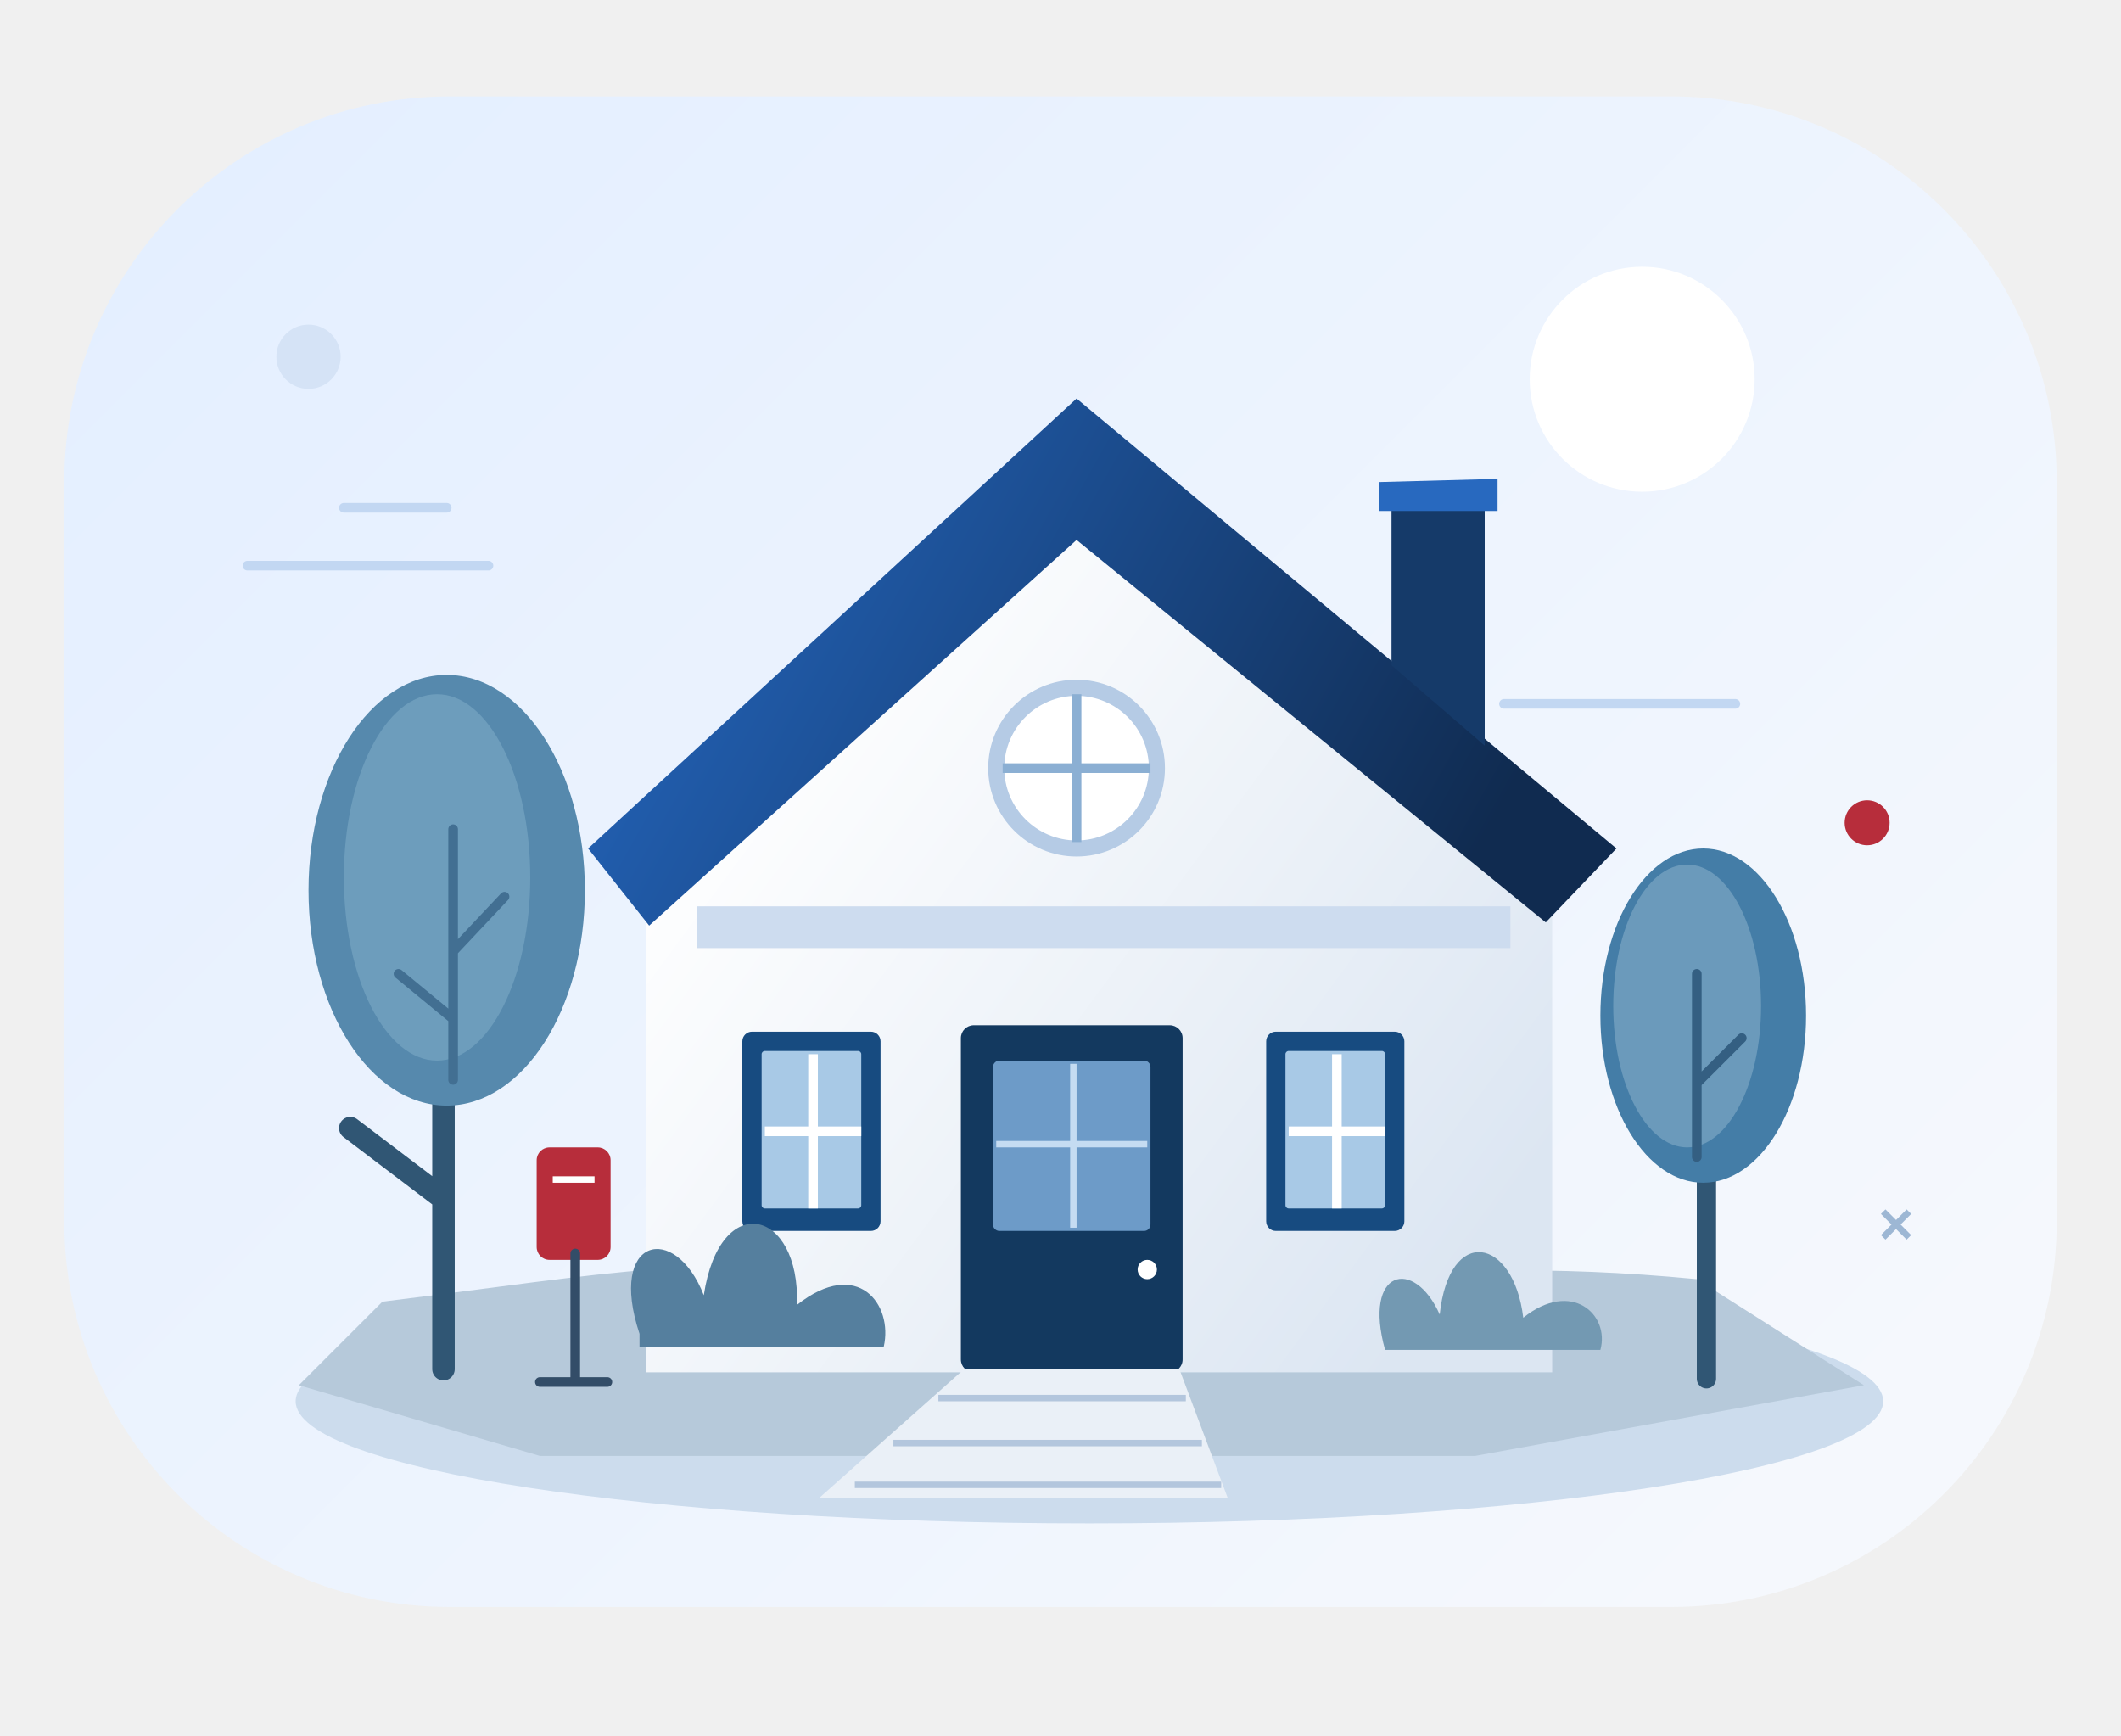
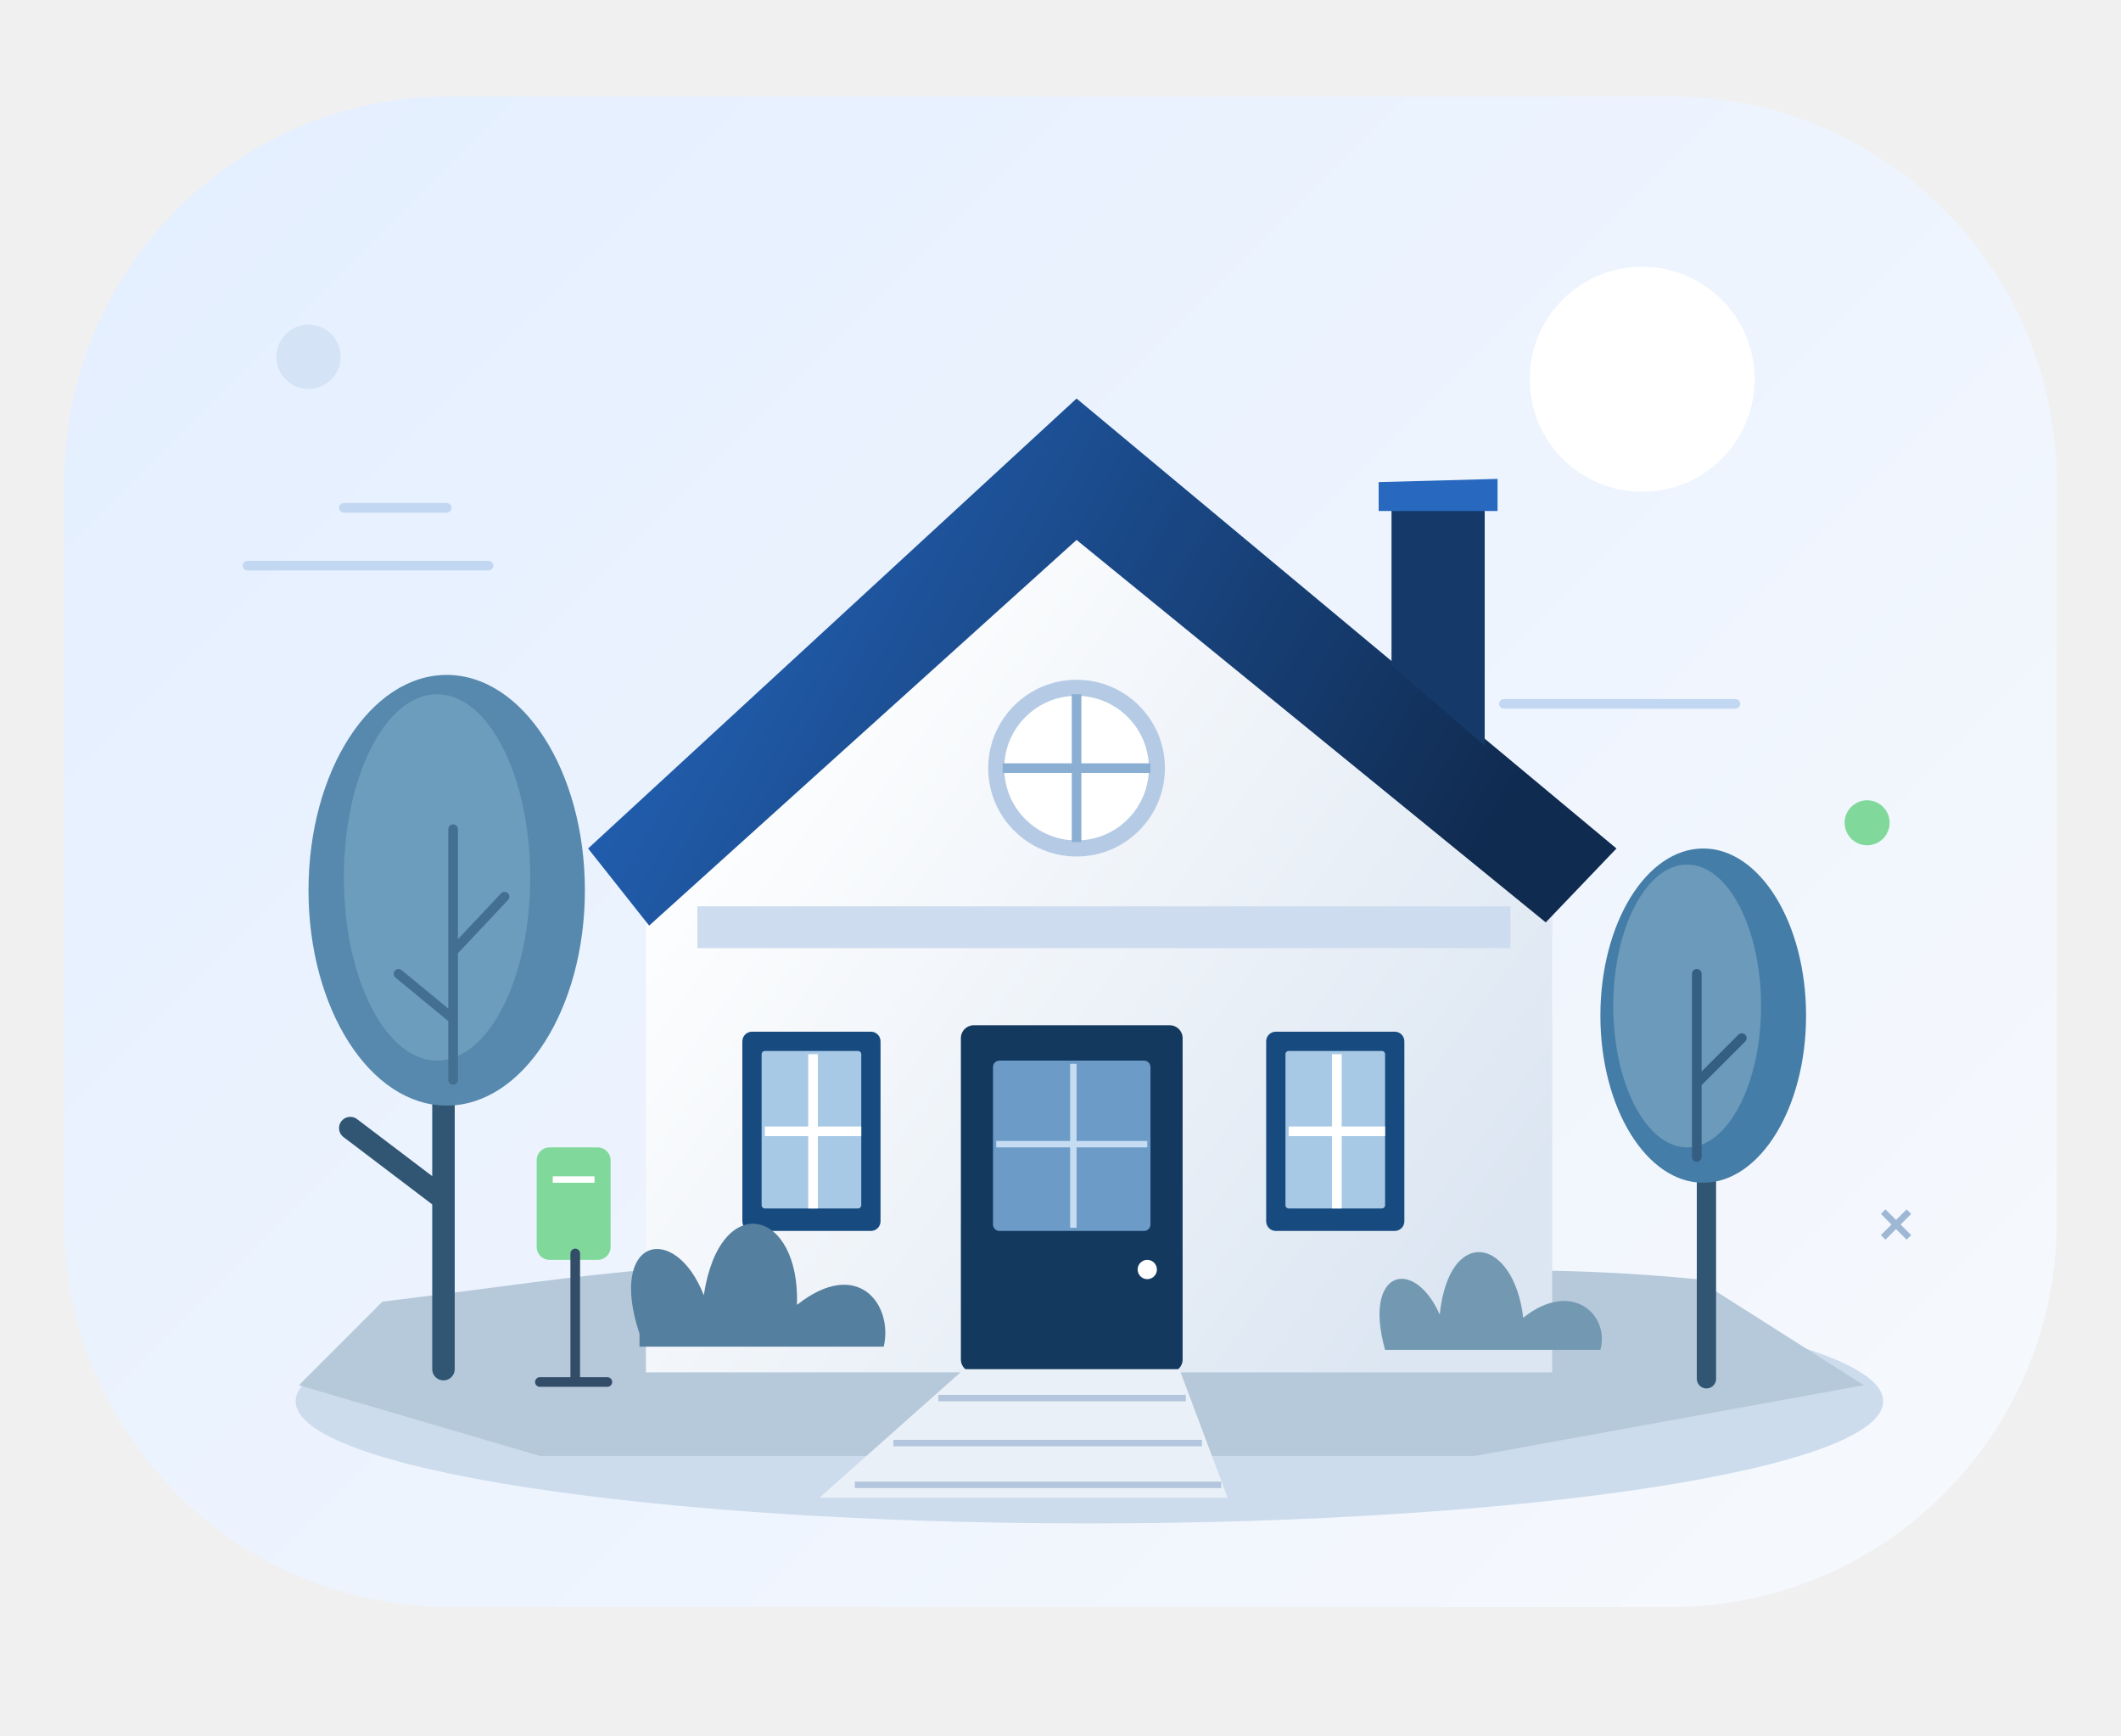
<svg xmlns="http://www.w3.org/2000/svg" width="660" height="540" viewBox="0 0 660 540" fill="none">
  <defs>
    <linearGradient id="sky" x1="80" y1="30" x2="540" y2="490" gradientUnits="userSpaceOnUse">
      <stop stop-color="#e4efff" />
      <stop offset="1" stop-color="#f5f8fd" />
    </linearGradient>
    <linearGradient id="roof" x1="190" y1="160" x2="440" y2="300" gradientUnits="userSpaceOnUse">
      <stop stop-color="#2466be" />
      <stop offset="1" stop-color="#102b50" />
    </linearGradient>
    <linearGradient id="wall" x1="200" y1="260" x2="430" y2="430" gradientUnits="userSpaceOnUse">
      <stop stop-color="white" />
      <stop offset="1" stop-color="#dce6f2" />
    </linearGradient>
  </defs>
  <rect x="20" y="30" width="620" height="470" rx="120" fill="url(#sky)" />
  <circle cx="511" cy="118" r="35" fill="#fff" />
  <path d="M77 176h75m-45-18h32M468 219h72" stroke="#c2d7f2" stroke-width="3" stroke-linecap="round" />
  <ellipse cx="339" cy="436" rx="247" ry="38" fill="#ccdced" />
  <path d="M119 405c73-9 97-15 171-9 103 10 145-7 238 2l52 33-121 22H168l-75-22 26-26Z" fill="#b6c9da" />
  <path d="m201 264 135-119 147 123v159H201V264Z" fill="url(#wall)" />
  <path d="m183 264 152-140 168 140-22 23-146-119-133 120-19-24Z" fill="url(#roof)" />
  <path d="M433 154h29v78l-29-25v-53Z" fill="#153a69" />
  <path d="m429 150 37-1v10h-37v-9Z" fill="#2869bf" />
  <path d="M217 282h253v13H217z" fill="#cddcef" />
  <rect x="299" y="319" width="69" height="108" rx="4" fill="#13395f" />
  <rect x="309" y="330" width="49" height="53" rx="2" fill="#6d9bc8" />
  <path d="M334 331v51m-24-26h47" stroke="#c5dcf2" stroke-width="2" />
  <circle cx="357" cy="395" r="3" fill="#fff" />
  <rect x="231" y="321" width="43" height="62" rx="3" fill="#174b80" />
  <rect x="237" y="327" width="31" height="49" rx="1" fill="#a8c9e6" />
  <path d="M253 328v48m-15-24h30" stroke="white" stroke-width="3" />
  <rect x="394" y="321" width="43" height="62" rx="3" fill="#174b80" />
  <rect x="400" y="327" width="31" height="49" rx="1" fill="#a8c9e6" />
  <path d="M416 328v48m-15-24h30" stroke="white" stroke-width="3" />
  <circle cx="335" cy="239" r="25" fill="#fff" stroke="#b5cbe5" stroke-width="5" />
  <path d="M335 216v46m-23-23h46" stroke="#8bafd3" stroke-width="3" />
  <path d="m300 426-45 40h127l-15-40" fill="#eaf0f7" />
  <path d="M292 435h77m-91 14h96m-108 13h114" stroke="#b3c6dd" stroke-width="2" />
  <path d="M138 281v145m0-53-29-22m29-16 27-24" stroke="#305674" stroke-width="7" stroke-linecap="round" />
  <ellipse cx="139" cy="277" rx="43" ry="67" fill="#5689ad" />
  <ellipse cx="136" cy="273" rx="29" ry="57" fill="#6d9dbc" />
  <path d="M141 258v78m0-40 16-17m-16 38-17-14" stroke="#426f92" stroke-width="3" stroke-linecap="round" />
  <path d="M531 322v107" stroke="#305674" stroke-width="6" stroke-linecap="round" />
  <ellipse cx="530" cy="316" rx="32" ry="52" fill="#447da7" />
  <ellipse cx="525" cy="313" rx="23" ry="44" fill="#6b9abb" />
  <path d="M528 303v57m0-23 14-14" stroke="#345f82" stroke-width="3" stroke-linecap="round" />
  <path d="M199 415c-10-30 11-35 20-12 5-33 30-27 29 3 19-15 30 0 27 13H199Z" fill="#557f9e" />
  <path d="M431 420c-7-25 9-29 17-11 3-28 23-24 26 1 15-12 27-1 24 10h-67Z" fill="#7399b2" />
-   <rect x="167" y="357" width="23" height="35" rx="4" fill="#b72d3b" />
+   <rect x="167" y="357" width="23" height="35" rx="4" fill="#80d99b" />
  <path d="M179 390v40m-11 0h21" stroke="#334d68" stroke-width="3" stroke-linecap="round" />
  <path d="M172 367h13" stroke="#fff" stroke-width="2" />
  <circle cx="96" cy="111" r="10" fill="#d5e3f6" />
-   <circle cx="581" cy="256" r="7" fill="#b72d3b" />
+   <circle cx="581" cy="256" r="7" fill="#80d99b" />
  <path d="m586 377 8 8m0-8-8 8" stroke="#9db7d4" stroke-width="2" />
</svg>
